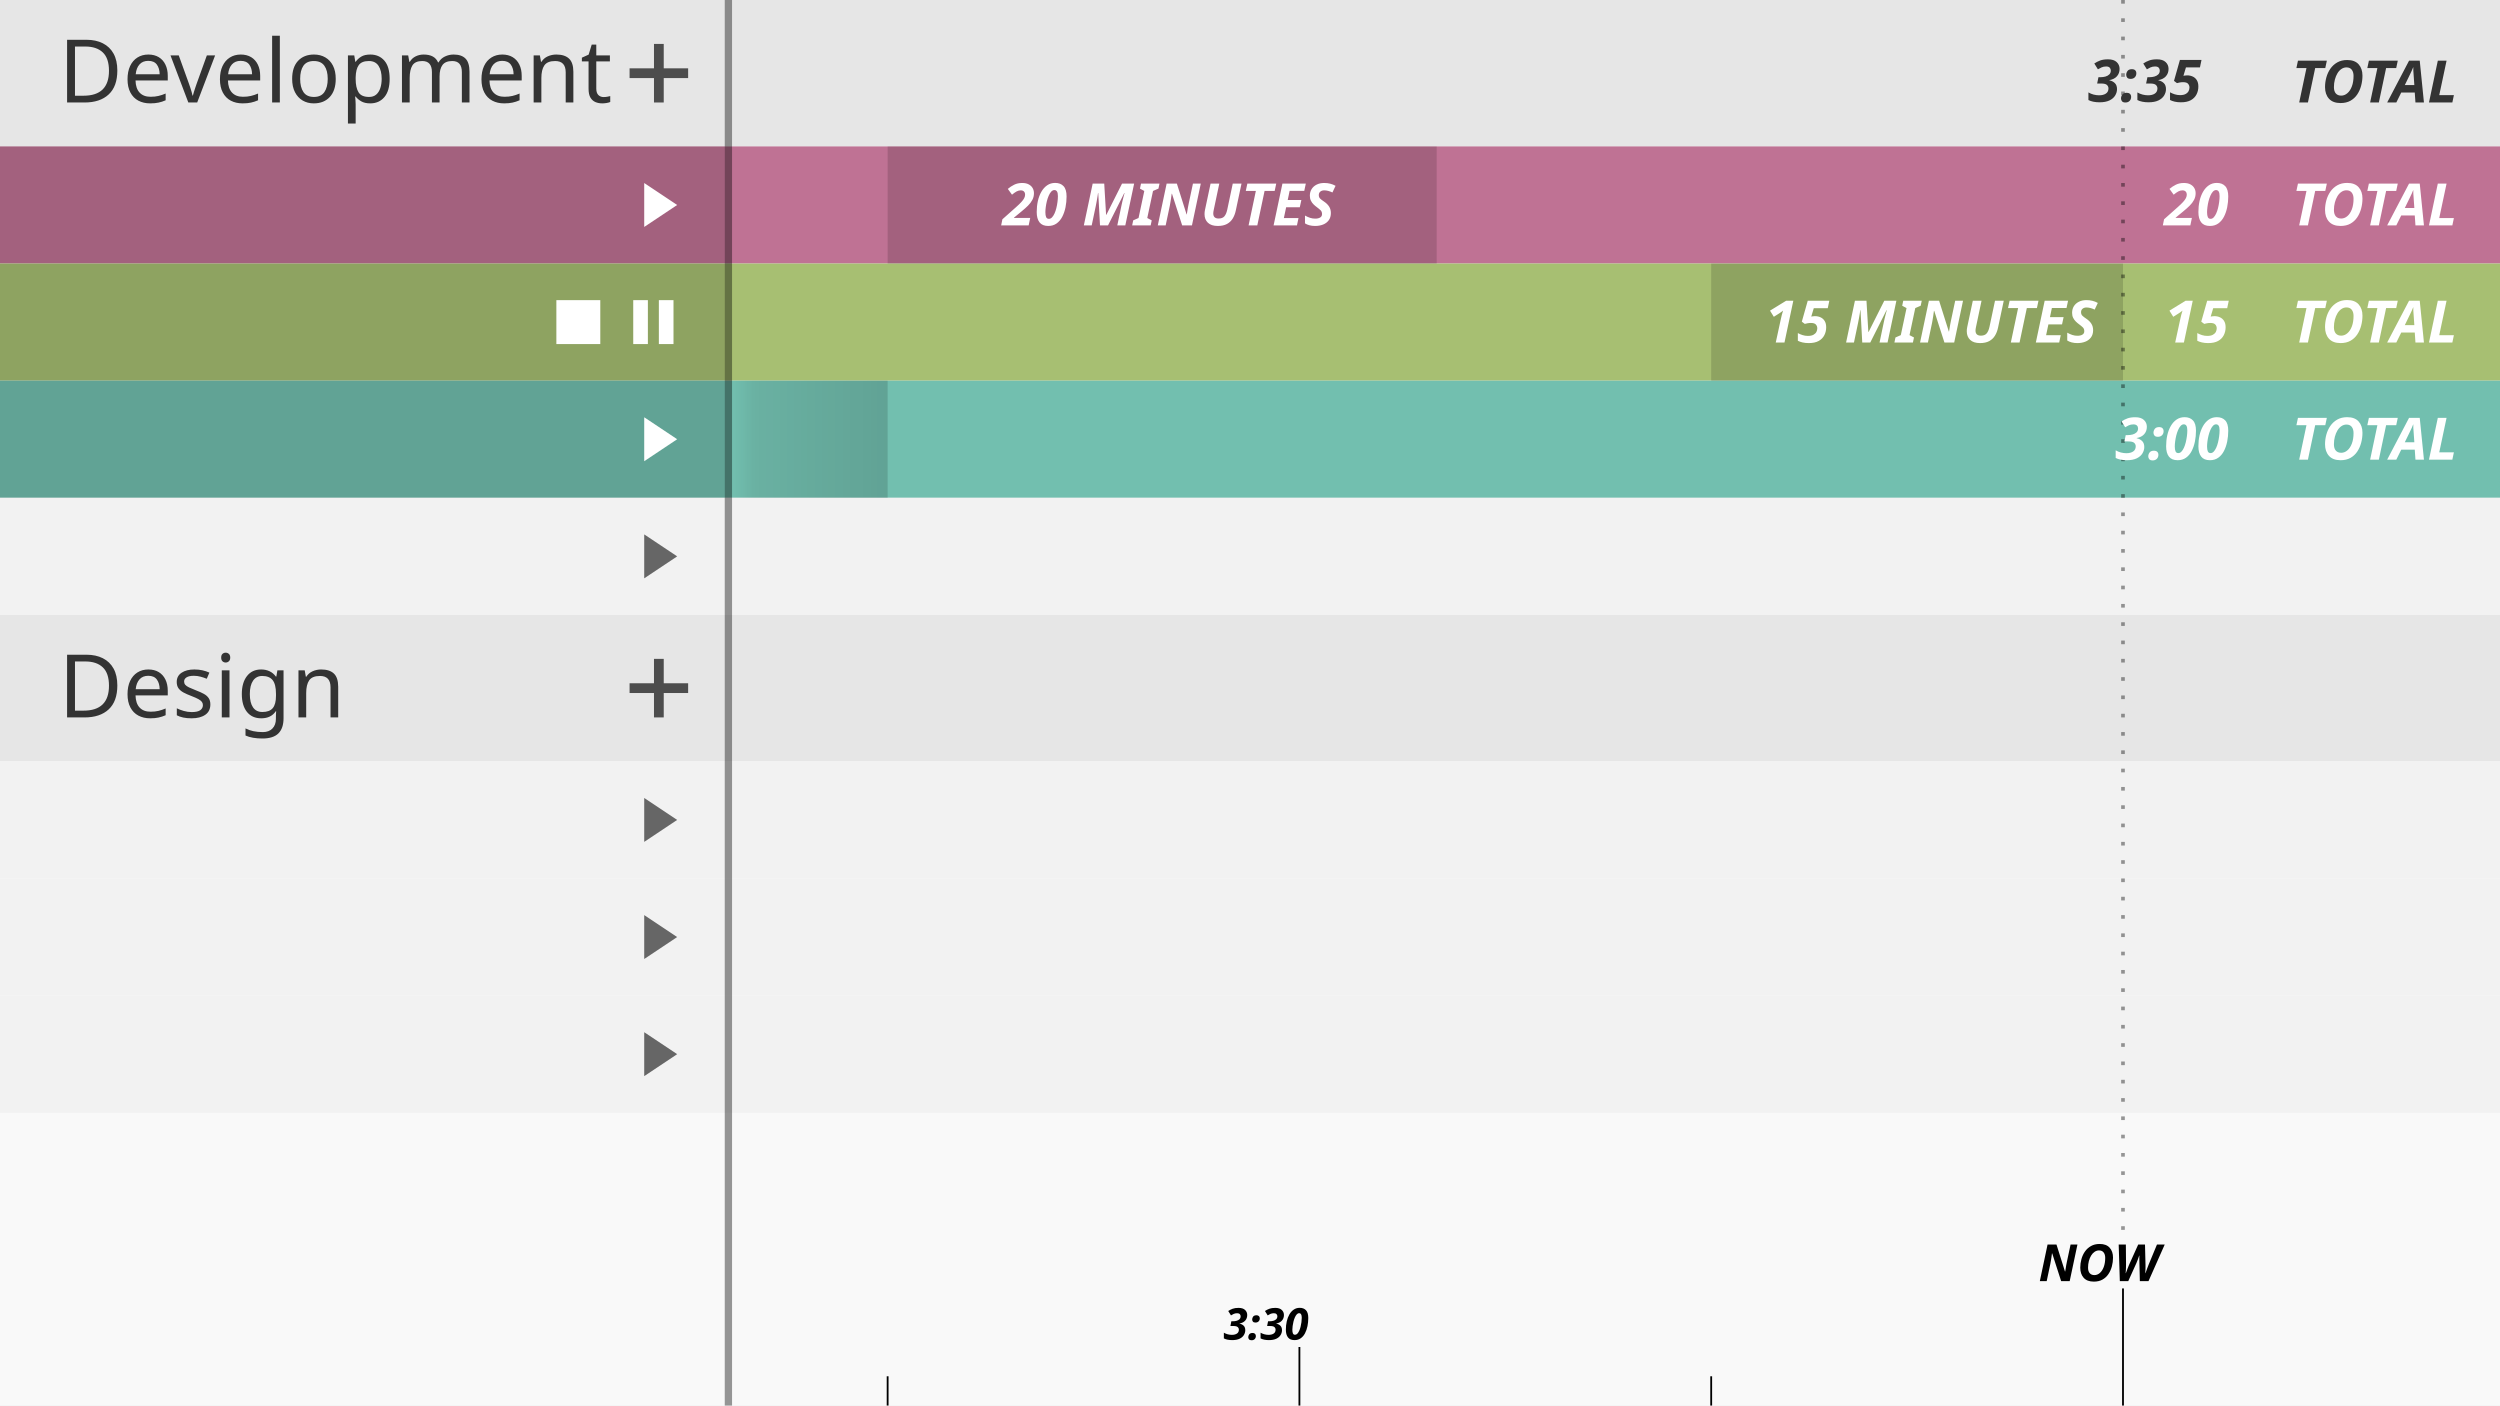
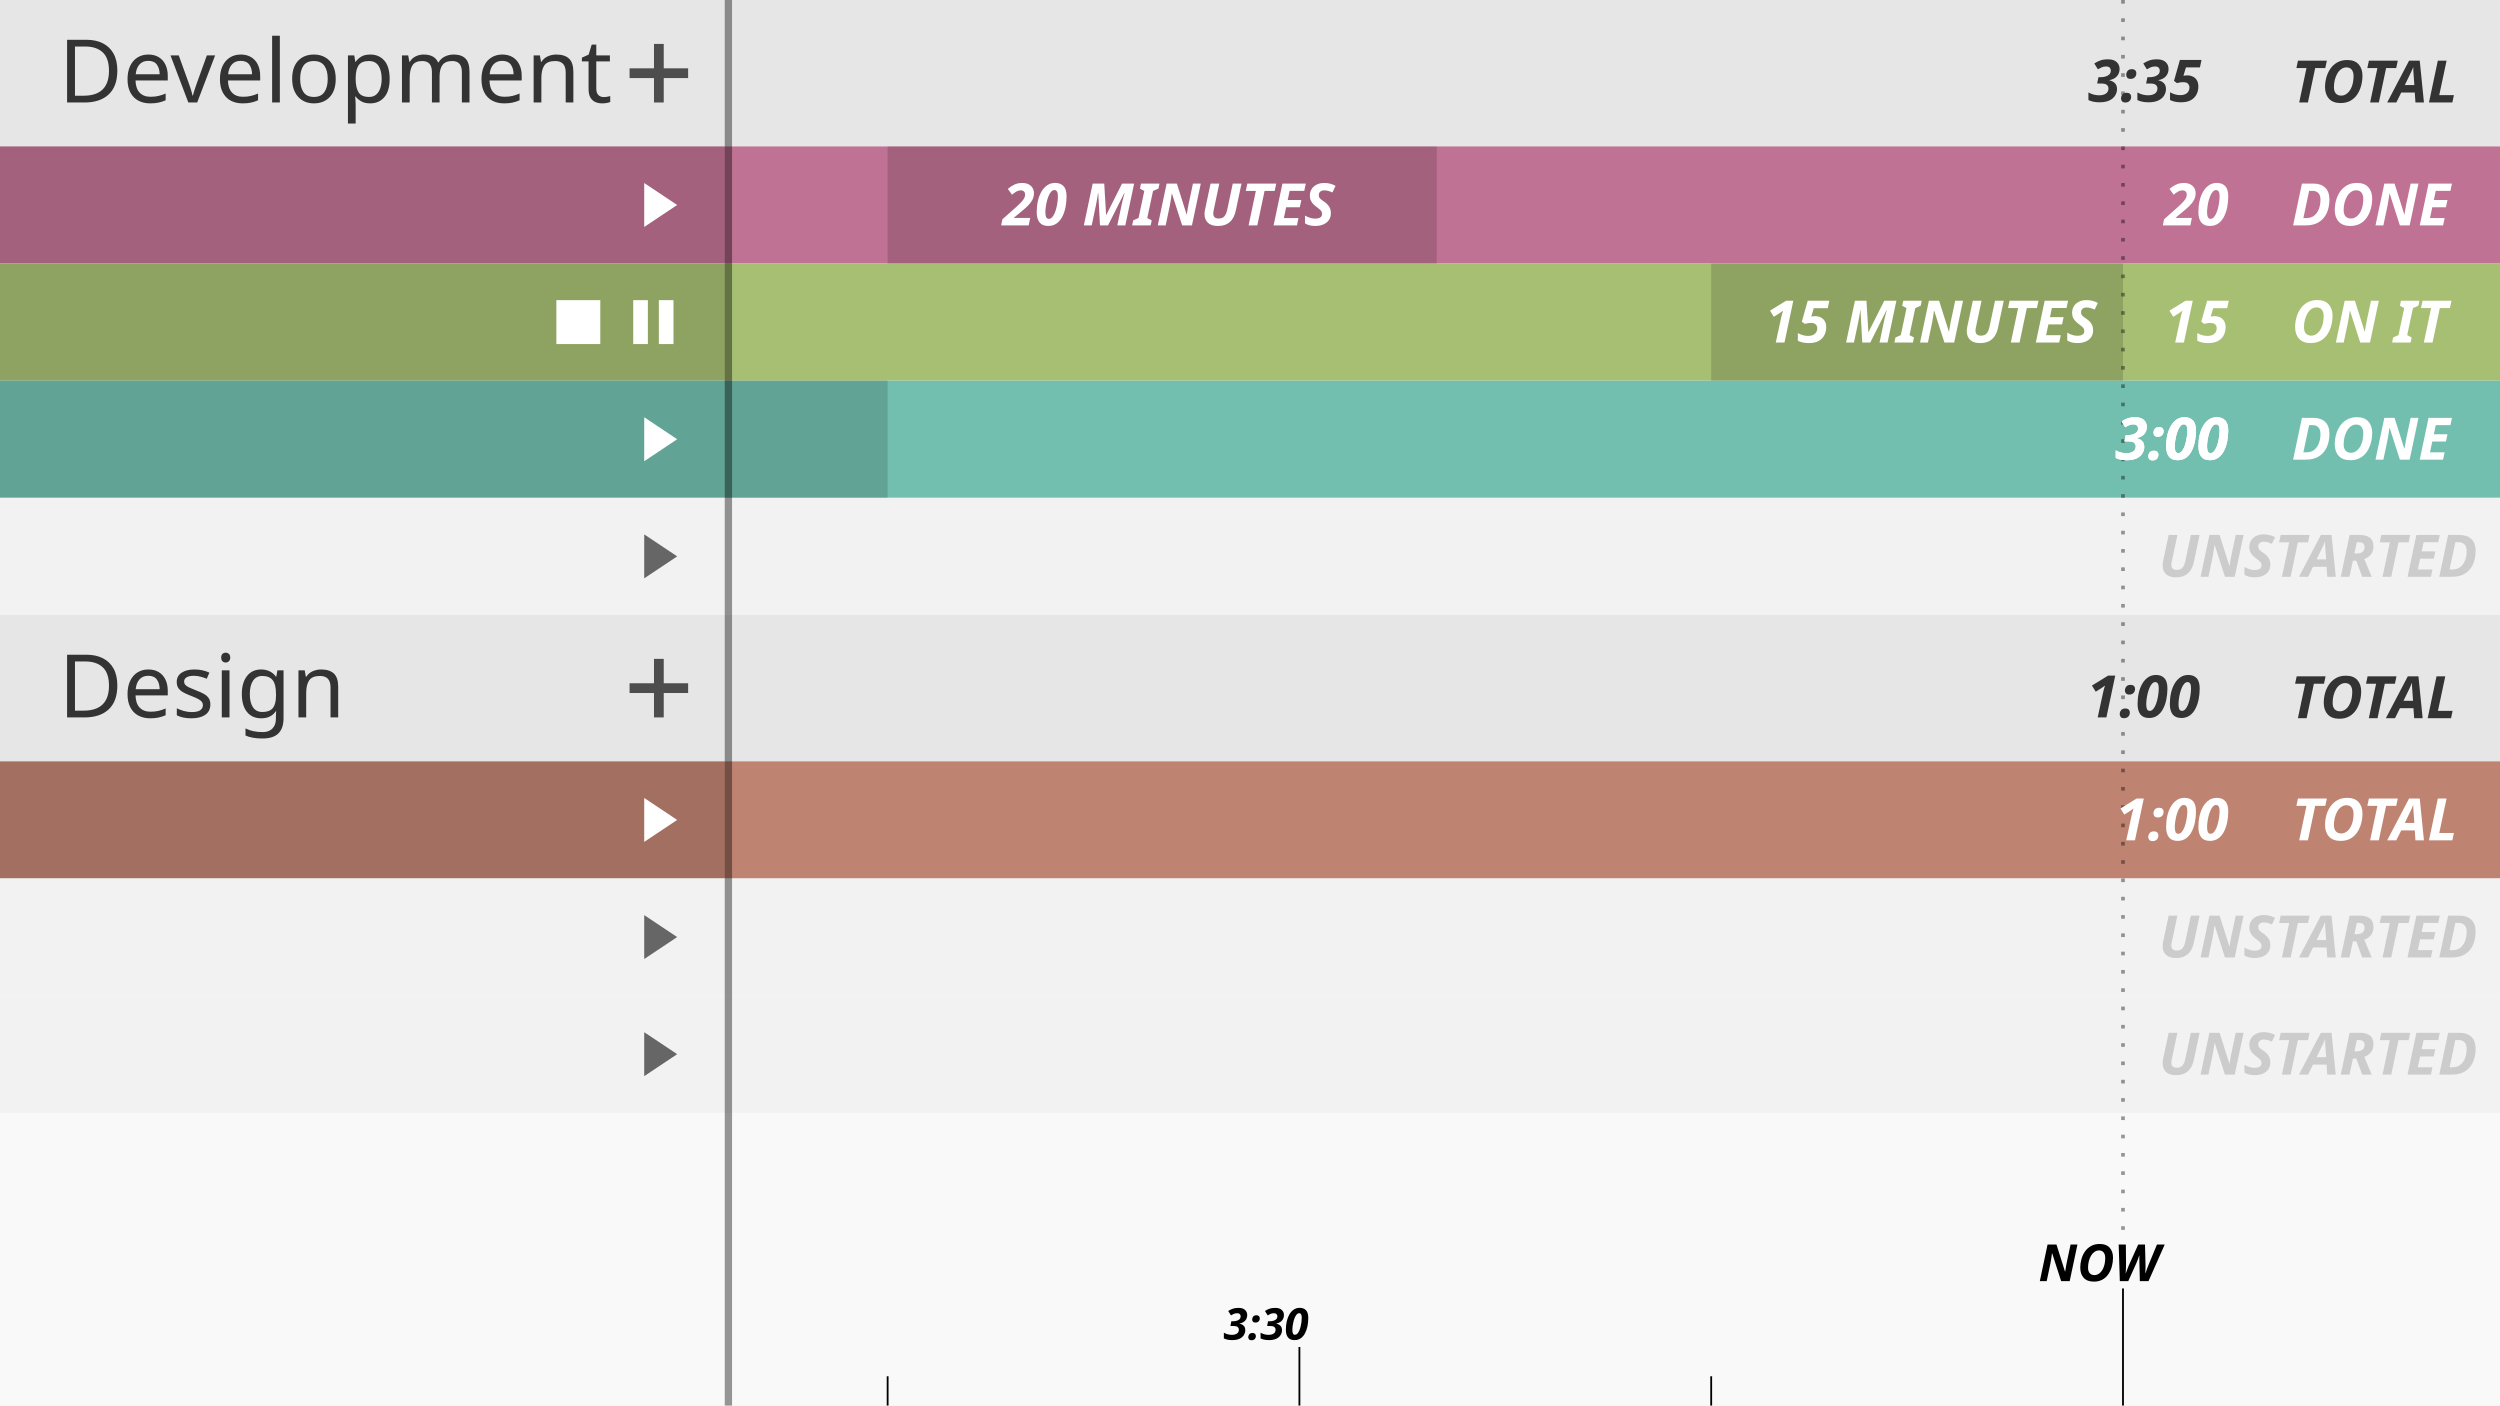
- <svg xmlns="http://www.w3.org/2000/svg" xmlns:xlink="http://www.w3.org/1999/xlink" width="1366" height="768" id="svg2" version="1.1">
+ <svg xmlns="http://www.w3.org/2000/svg" width="1366" height="768" id="svg2" version="1.1">
  <defs id="defs4">
    <linearGradient id="linearGradient4296">
      <stop style="stop-color:#000000;stop-opacity:0;" offset="0" id="stop4298" />
-       <stop id="stop4306" offset="0.149" style="stop-color:#000000;stop-opacity:0.498;" />
+       <stop id="stop4306" offset="0.378" style="stop-color:#000000;stop-opacity:0.498;" />
      <stop style="stop-color:#000000;stop-opacity:1;" offset="1" id="stop4300" />
    </linearGradient>
-     <linearGradient xlink:href="#linearGradient4296" id="linearGradient4302" x1="400" y1="492.362" x2="485" y2="492.362" gradientUnits="userSpaceOnUse" />
  </defs>
  <g id="layer1" transform="translate(0,-284.3622)">
    <rect y="556.362" x="0" height="64" width="400" id="rect3877" style="fill:#f2f2f2;fill-opacity:1;stroke:none" />
    <rect style="fill:#f9f9f9;fill-opacity:1;stroke:none" id="rect2987" width="1366" height="768" x="0" y="284.362" />
    <rect style="fill:#e6e6e6;fill-opacity:1;stroke:none" id="rect2989" width="1366" height="80" x="0" y="284.362" />
    <g id="g3018">
      <rect y="308.362" x="357.333" height="32" width="5.333" id="rect3010" style="fill:#4d4d4d;fill-opacity:1;stroke:none" />
      <rect y="321.696" x="344" height="5.333" width="32" id="rect3012" style="fill:#4d4d4d;fill-opacity:1;stroke:none" />
    </g>
    <text xml:space="preserve" style="font-size:64px;font-style:normal;font-variant:normal;font-weight:normal;font-stretch:normal;text-align:start;line-height:125%;letter-spacing:0px;word-spacing:0px;text-anchor:start;fill:#333333;fill-opacity:1;stroke:none;font-family:Cantarell;-inkscape-font-specification:Cantarell" x="32" y="340.362" id="text3014">
      <tspan id="tspan3016" x="32" y="340.362" style="font-size:48px;fill:#333333">Development</tspan>
    </text>
    <text xml:space="preserve" style="font-size:24px;font-style:normal;font-variant:normal;font-weight:normal;font-stretch:normal;text-align:start;line-height:125%;letter-spacing:0px;word-spacing:0px;text-anchor:start;fill:#000000;fill-opacity:1;stroke:none;font-family:Cantarell;-inkscape-font-specification:Cantarell" x="40.659" y="113.573" id="text3024" transform="translate(0,284.3622)">
      <tspan id="tspan3026" x="40.659" y="113.573" />
    </text>
    <flowRoot xml:space="preserve" id="flowRoot3028" style="fill:black;stroke:none;stroke-opacity:1;stroke-width:1px;stroke-linejoin:miter;stroke-linecap:butt;fill-opacity:1;font-family:Cantarell;font-style:normal;font-weight:normal;font-size:24px;line-height:125%;letter-spacing:0px;word-spacing:0px;-inkscape-font-specification:Cantarell;font-stretch:normal;font-variant:normal;text-anchor:end;text-align:end">
      <flowRegion id="flowRegion3030">
        <rect id="rect3032" width="335.876" height="62.933" x="48.083" y="89.177" />
      </flowRegion>
      <flowPara id="flowPara3034" />
    </flowRoot>
    <rect style="fill:#bf7294;fill-opacity:1;stroke:none" id="rect3907" width="1366" height="64" x="0" y="364.362" />
    <rect y="364.362" x="0" height="64" width="396" id="rect4127" style="opacity:0.15;fill:#000000;fill-opacity:1;stroke:none" />
    <flowRoot xml:space="preserve" id="flowRoot3036" style="font-size:24px;font-style:normal;font-variant:normal;font-weight:normal;font-stretch:normal;text-align:start;line-height:125%;letter-spacing:0px;word-spacing:0px;text-anchor:start;fill:#ffffff;fill-opacity:1;stroke:none;font-family:Cantarell;-inkscape-font-specification:Cantarell" transform="translate(0,286.6501)">
      <flowRegion id="flowRegion3038">
        <rect id="rect3040" width="280" height="64" x="40" y="88" style="text-align:start;text-anchor:start;fill:#ffffff" />
      </flowRegion>
      <flowPara id="flowPara3042" style="font-size:18px;fill:#ffffff">Create and document data and API structures</flowPara>
    </flowRoot>
    <rect y="428.362" x="0" height="64" width="1366" id="rect3903" style="fill:#a7bf72;fill-opacity:1;stroke:none" />
    <rect style="opacity:0.15;fill:#000000;fill-opacity:1;stroke:none" id="rect4131" width="396" height="64" x="0" y="428.362" />
    <flowRoot transform="translate(0,354.6501)" style="font-size:24px;font-style:normal;font-variant:normal;font-weight:normal;font-stretch:normal;text-align:start;line-height:125%;letter-spacing:0px;word-spacing:0px;text-anchor:start;fill:#ffffff;fill-opacity:1;stroke:none;font-family:Cantarell;-inkscape-font-specification:Cantarell" id="flowRoot3816" xml:space="preserve">
      <flowRegion id="flowRegion3818">
        <rect style="text-align:start;text-anchor:start;fill:#ffffff" y="88" x="40" height="64" width="280" id="rect3820" />
      </flowRegion>
      <flowPara id="flowPara3822" style="font-size:18px;fill:#ffffff">Set up major API routes</flowPara>
    </flowRoot>
    <rect style="fill:#72bfaf;fill-opacity:1;stroke:none" id="rect3899" width="1366" height="64" x="0" y="492.362" />
    <rect y="492.362" x="0" height="64" width="396" id="rect4286" style="opacity:0.15;fill:#000000;fill-opacity:1;stroke:none" />
    <flowRoot transform="translate(0,410.6501)" style="font-size:24px;font-style:normal;font-variant:normal;font-weight:normal;font-stretch:normal;text-align:start;line-height:125%;letter-spacing:0px;word-spacing:0px;text-anchor:start;fill:#ffffff;fill-opacity:1;stroke:none;font-family:Cantarell;-inkscape-font-specification:Cantarell" id="flowRoot3828" xml:space="preserve">
      <flowRegion id="flowRegion3830">
        <rect style="text-align:start;text-anchor:start;fill:#ffffff" y="88" x="40" height="64" width="280" id="rect3832" />
      </flowRegion>
      <flowPara id="flowPara3834" style="font-size:18px;fill:#ffffff">Build services to synchronize the data</flowPara>
    </flowRoot>
    <rect y="556.362" x="0" height="64" width="1366" id="rect3893" style="fill:#f2f2f2;fill-opacity:1;stroke:none" />
    <flowRoot xml:space="preserve" id="flowRoot3840" style="font-size:24px;font-style:normal;font-variant:normal;font-weight:normal;font-stretch:normal;text-align:start;line-height:125%;letter-spacing:0px;word-spacing:0px;text-anchor:start;fill:#000000;fill-opacity:1;stroke:none;font-family:Cantarell;-inkscape-font-specification:Cantarell" transform="translate(0,486.6501)">
      <flowRegion id="flowRegion3842">
        <rect id="rect3844" width="280" height="64" x="40" y="88" style="text-align:start;text-anchor:start" />
      </flowRegion>
      <flowPara id="flowPara3846" style="font-size:18px">Build services to format the data</flowPara>
    </flowRoot>
    <path style="fill:#666666;fill-opacity:1;stroke:none" d="m 352,576.362 0,24 18,-12 z" id="path3895" />
    <path id="path3901" d="m 352,512.362 0,24 18,-12 z" style="fill:#ffffff;fill-opacity:1;stroke:none" />
    <path id="path3909" d="m 352,384.362 0,24 18,-12 z" style="fill:#ffffff;fill-opacity:1;stroke:none" />
    <rect y="620.362" x="0" height="80" width="1366" id="rect3911" style="fill:#e6e6e6;fill-opacity:1;stroke:none" />
    <g id="g3913" transform="translate(0,336)">
      <rect style="fill:#4d4d4d;fill-opacity:1;stroke:none" id="rect3915" width="5.333" height="32" x="357.333" y="308.362" />
      <rect style="fill:#4d4d4d;fill-opacity:1;stroke:none" id="rect3917" width="32" height="5.333" x="344" y="321.696" />
    </g>
    <text id="text3919" y="676.362" x="32" style="font-size:64px;font-style:normal;font-variant:normal;font-weight:normal;font-stretch:normal;text-align:start;line-height:125%;letter-spacing:0px;word-spacing:0px;text-anchor:start;fill:#333333;fill-opacity:1;stroke:none;font-family:Cantarell;-inkscape-font-specification:Cantarell" xml:space="preserve">
      <tspan style="font-size:48px;fill:#333333" y="676.362" x="32" id="tspan3921">Design</tspan>
    </text>
-     <rect style="fill:#f2f2f2;fill-opacity:1;stroke:none" id="rect3935" width="1366" height="64" x="0" y="700.362" />
-     <path id="path3945" d="m 352,720.362 0,24 18,-12 z" style="fill:#666666;fill-opacity:1;stroke:none" />
-     <flowRoot transform="translate(0,622.6501)" style="font-size:24px;font-style:normal;font-variant:normal;font-weight:normal;font-stretch:normal;text-align:start;line-height:125%;letter-spacing:0px;word-spacing:0px;text-anchor:start;fill:#000000;fill-opacity:1;stroke:none;font-family:Cantarell;-inkscape-font-specification:Cantarell" id="flowRoot3937" xml:space="preserve">
+     <rect style="fill:#bf8372;fill-opacity:1;stroke:none" id="rect3935" width="1366" height="64" x="0" y="700.362" />
+     <rect style="opacity:0.15;fill:#000000;fill-opacity:1;stroke:none" id="rect4397" width="396" height="64" x="0" y="700.362" />
+     <path id="path3945" d="m 352,720.362 0,24 18,-12 z" style="fill:#ffffff;fill-opacity:1;stroke:none" />
+     <flowRoot transform="translate(0,622.6501)" style="font-size:24px;font-style:normal;font-variant:normal;font-weight:normal;font-stretch:normal;text-align:start;line-height:125%;letter-spacing:0px;word-spacing:0px;text-anchor:start;fill:#ffffff;fill-opacity:1;stroke:none;font-family:Cantarell;-inkscape-font-specification:Cantarell" id="flowRoot3937" xml:space="preserve">
      <flowRegion id="flowRegion3939">
-         <rect style="text-align:start;text-anchor:start" y="88" x="40" height="64" width="280" id="rect3941" />
+         <rect style="text-align:start;text-anchor:start;fill:#ffffff" y="88" x="40" height="64" width="280" id="rect3941" />
      </flowRegion>
-       <flowPara style="font-size:18px" id="flowPara3943">Create first-run visual mockups of the project view</flowPara>
+       <flowPara style="font-size:18px;fill:#ffffff" id="flowPara3943">Create first-run visual mockups of the project view</flowPara>
    </flowRoot>
-     <rect style="fill:#f2f2f2;fill-opacity:1;stroke:none" id="rect3963" width="1366" height="64" x="0" y="764.362" />
+     <rect style="fill:#f2f2f2;fill-opacity:1;stroke:none" id="rect4471" width="1366" height="64" x="0" y="764.362" />
    <path id="path3973" d="m 352,784.362 0,24 18,-12 z" style="fill:#666666;fill-opacity:1;stroke:none" />
    <flowRoot transform="translate(0,682.6501)" style="font-size:24px;font-style:normal;font-variant:normal;font-weight:normal;font-stretch:normal;text-align:start;line-height:125%;letter-spacing:0px;word-spacing:0px;text-anchor:start;fill:#000000;fill-opacity:1;stroke:none;font-family:Cantarell;-inkscape-font-specification:Cantarell" id="flowRoot3965" xml:space="preserve">
      <flowRegion id="flowRegion3967">
        <rect style="text-align:start;text-anchor:start" y="88" x="40" height="64" width="280" id="rect3969" />
      </flowRegion>
      <flowPara style="font-size:18px" id="flowPara3971">Finalize design for MVP, and implement with React</flowPara>
    </flowRoot>
-     <rect y="828.362" x="0" height="64" width="1366" id="rect3977" style="fill:#f2f2f2;fill-opacity:1;stroke:none" />
+     <rect y="828.362" x="0" height="64" width="1366" id="rect4473" style="fill:#f2f2f2;fill-opacity:1;stroke:none" />
    <path style="fill:#666666;fill-opacity:1;stroke:none" d="m 352,848.362 0,24 18,-12 z" id="path3987" />
    <flowRoot xml:space="preserve" id="flowRoot3979" style="font-size:24px;font-style:normal;font-variant:normal;font-weight:normal;font-stretch:normal;text-align:start;line-height:125%;letter-spacing:0px;word-spacing:0px;text-anchor:start;fill:#000000;fill-opacity:1;stroke:none;font-family:Cantarell;-inkscape-font-specification:Cantarell" transform="translate(0,746.6501)">
      <flowRegion id="flowRegion3981">
        <rect id="rect3983" width="280" height="64" x="40" y="88" style="text-align:start;text-anchor:start" />
      </flowRegion>
      <flowPara id="flowPara3985" style="font-size:18px">Ensure consistency after interactivity is added to the page</flowPara>
    </flowRoot>
    <text xml:space="preserve" style="font-size:24px;font-style:italic;font-variant:normal;font-weight:bold;font-stretch:normal;text-align:start;line-height:125%;letter-spacing:0px;word-spacing:0px;text-anchor:start;fill:#000000;fill-opacity:1;stroke:none;font-family:Interstate;-inkscape-font-specification:Interstate Bold Italic" x="400.125" y="350.75" id="text3079" transform="translate(0,284.3622)">
      <tspan id="tspan3081" x="400.125" y="350.75" />
    </text>
    <rect style="fill:#000000;fill-opacity:1;stroke:none;opacity:0.4" id="rect3900" width="4" height="768" x="396" y="284.362" />
    <rect style="opacity:0.15;fill:#000000;fill-opacity:1;stroke:none" id="rect3902" width="300" height="64" x="485" y="364.362" />
    <text xml:space="preserve" style="font-size:20px;font-style:italic;font-variant:normal;font-weight:bold;font-stretch:normal;text-align:start;line-height:125%;letter-spacing:0px;word-spacing:0px;text-anchor:start;fill:#000000;fill-opacity:1;stroke:none;font-family:Interstate;-inkscape-font-specification:Interstate Bold Italic" x="547.797" y="407.514" id="text3904">
      <tspan id="tspan3906" x="547.797" y="407.514" style="font-size:32px;fill:#ffffff">20 MINUTES</tspan>
    </text>
    <path style="opacity:0.4;fill:none;stroke:#000000;stroke-width:2;stroke-linecap:butt;stroke-linejoin:miter;stroke-miterlimit:4;stroke-opacity:1;stroke-dasharray:2, 8;stroke-dashoffset:0;marker-start:none" d="m 1160,284.362 0,674" id="path3910" />
    <rect y="428.362" x="935" height="64" width="225" id="rect4113" style="opacity:0.15;fill:#000000;fill-opacity:1;stroke:none" />
    <text id="text4115" y="471.514" x="964.288" style="font-size:20px;font-style:italic;font-variant:normal;font-weight:bold;font-stretch:normal;text-align:start;line-height:125%;letter-spacing:0px;word-spacing:0px;text-anchor:start;fill:#000000;fill-opacity:1;stroke:none;font-family:Interstate;-inkscape-font-specification:Interstate Bold Italic" xml:space="preserve">
      <tspan style="font-size:32px;fill:#ffffff" y="471.514" x="964.288" id="tspan4189">15 MINUTES</tspan>
    </text>
    <rect style="fill:#ffffff;fill-opacity:1;stroke:none" id="rect4133" width="8" height="24" x="346" y="448.362" />
    <rect style="fill:#ffffff;fill-opacity:1;stroke:none" id="rect4135" width="8" height="24" x="360" y="448.362" />
    <rect style="fill:#ffffff;fill-opacity:1;stroke:none" id="rect4137" width="24" height="24" x="304" y="448.362" />
    <path style="fill:none;stroke:#000000;stroke-width:1px;stroke-linecap:butt;stroke-linejoin:miter;stroke-opacity:1" d="m 485,752 0,16" id="path4169" transform="translate(0,284.3622)" />
    <path style="fill:none;stroke:#000000;stroke-width:1px;stroke-linecap:butt;stroke-linejoin:miter;stroke-opacity:1" d="m 710,736 0,32" id="path4171" transform="translate(0,284.3622)" />
    <path style="fill:none;stroke:#000000;stroke-width:1px;stroke-linecap:butt;stroke-linejoin:miter;stroke-opacity:1" d="m 935,752 0,16" id="path4173" transform="translate(0,284.3622)" />
    <path style="fill:none;stroke:#000000;stroke-width:1px;stroke-linecap:butt;stroke-linejoin:miter;stroke-opacity:1" d="m 1160,704 0,64" id="path4175" transform="translate(0,284.3622)" />
    <text xml:space="preserve" style="font-size:20px;font-style:italic;font-variant:normal;font-weight:bold;font-stretch:normal;text-align:center;line-height:125%;letter-spacing:0px;word-spacing:0px;text-anchor:middle;fill:#000000;fill-opacity:1;stroke:none;font-family:Interstate;-inkscape-font-specification:Interstate Bold Italic" x="710" y="1016.362" id="text4209">
      <tspan id="tspan4211" x="710" y="1016.362" style="font-size:24px">3:30</tspan>
      <tspan x="710" y="1046.362" style="font-size:24px" id="tspan4217" />
    </text>
    <text id="text4213" y="984.362" x="1160" style="font-size:20px;font-style:italic;font-variant:normal;font-weight:bold;font-stretch:normal;text-align:center;line-height:125%;letter-spacing:0px;word-spacing:0px;text-anchor:middle;fill:#000000;fill-opacity:1;stroke:none;font-family:Interstate;-inkscape-font-specification:Interstate Bold Italic" xml:space="preserve">
      <tspan style="font-size:28px" y="984.362" x="1160" id="tspan4215">NOW</tspan>
    </text>
    <text xml:space="preserve" style="font-size:20px;font-style:italic;font-variant:normal;font-weight:bold;font-stretch:normal;text-align:start;line-height:125%;letter-spacing:0px;word-spacing:0px;text-anchor:start;fill:#000000;fill-opacity:1;stroke:none;font-family:Interstate;-inkscape-font-specification:Interstate Bold Italic" x="1269.25" y="135.5" id="text4240" transform="translate(0,284.3622)">
      <tspan id="tspan4242" x="1269.25" y="135.5" />
    </text>
    <text xml:space="preserve" style="font-size:20px;font-style:italic;font-variant:normal;font-weight:bold;font-stretch:normal;text-align:start;line-height:125%;letter-spacing:0px;word-spacing:0px;text-anchor:start;fill:#000000;fill-opacity:1;stroke:none;font-family:Interstate;-inkscape-font-specification:Interstate Bold Italic" x="1228.952" y="144.332" id="text4254" transform="translate(0,284.3622)">
      <tspan id="tspan4256" x="1228.952" y="144.332" />
    </text>
-     <rect y="492.362" x="400" height="64" width="85" id="rect4290" style="opacity:0.15;fill:url(#linearGradient4302);fill-opacity:1.0;stroke:none" />
+     <rect y="492.362" x="396" height="64" width="89" id="rect4290" style="opacity:0.15;fill:#000000;fill-opacity:1;stroke:none" />
    <text xml:space="preserve" style="font-size:20px;font-style:italic;font-variant:normal;font-weight:bold;font-stretch:normal;text-align:end;line-height:125%;letter-spacing:0px;word-spacing:0px;text-anchor:end;fill:#000000;fill-opacity:1;stroke:none;font-family:Interstate;-inkscape-font-specification:Interstate Bold Italic" x="1243.804" y="471.514" id="text4244">
      <tspan id="tspan4246" x="1243.804" y="471.514" style="font-size:32px;text-align:end;text-anchor:end;fill:#ffffff">15</tspan>
    </text>
-     <text xml:space="preserve" style="font-size:20px;font-style:italic;font-variant:normal;font-weight:bold;font-stretch:normal;text-align:start;line-height:125%;letter-spacing:0px;word-spacing:0px;text-anchor:start;fill:#000000;fill-opacity:1;stroke:none;font-family:Interstate;-inkscape-font-specification:Interstate Bold Italic" x="1243.804" y="471.514" id="text4258">
-       <tspan id="tspan4260" x="1243.804" y="471.514" style="font-size:32px;fill:#ffffff"> TOTAL</tspan>
-     </text>
    <text id="text4264" y="407.514" x="1243.804" style="font-size:20px;font-style:italic;font-variant:normal;font-weight:bold;font-stretch:normal;text-align:end;line-height:125%;letter-spacing:0px;word-spacing:0px;text-anchor:end;fill:#000000;fill-opacity:1;stroke:none;font-family:Interstate;-inkscape-font-specification:Interstate Bold Italic" xml:space="preserve">
      <tspan style="font-size:32px;text-align:end;text-anchor:end;fill:#ffffff" y="407.514" x="1243.804" id="tspan4272">20</tspan>
-     </text>
-     <text id="text4268" y="407.514" x="1243.804" style="font-size:20px;font-style:italic;font-variant:normal;font-weight:bold;font-stretch:normal;text-align:start;line-height:125%;letter-spacing:0px;word-spacing:0px;text-anchor:start;fill:#000000;fill-opacity:1;stroke:none;font-family:Interstate;-inkscape-font-specification:Interstate Bold Italic" xml:space="preserve">
-       <tspan style="font-size:32px;fill:#ffffff" y="407.514" x="1243.804" id="tspan4270"> TOTAL</tspan>
    </text>
    <text xml:space="preserve" style="font-size:32px;font-style:italic;font-variant:normal;font-weight:bold;font-stretch:normal;text-align:end;line-height:125%;letter-spacing:0px;word-spacing:0px;text-anchor:end;fill:#000000;fill-opacity:1;stroke:none;font-family:Interstate;-inkscape-font-specification:Interstate Bold Italic" x="1244.511" y="339.952" id="text4278">
      <tspan id="tspan4280" x="1244.511" y="339.952" style="font-size:32px;fill:#333333">3:35</tspan>
    </text>
    <text id="text4282" y="340.362" x="1243.804" style="font-size:32px;font-style:italic;font-variant:normal;font-weight:bold;font-stretch:normal;text-align:end;line-height:125%;letter-spacing:0px;word-spacing:0px;text-anchor:end;fill:#000000;fill-opacity:1;stroke:none;font-family:Interstate;-inkscape-font-specification:Interstate Bold Italic" xml:space="preserve">
      <tspan style="font-size:32px;text-align:start;text-anchor:start;fill:#333333" y="340.362" x="1243.804" id="tspan4284"> TOTAL</tspan>
    </text>
    <text id="text4320" y="535.514" x="1243.804" style="font-size:20px;font-style:italic;font-variant:normal;font-weight:bold;font-stretch:normal;text-align:end;line-height:125%;letter-spacing:0px;word-spacing:0px;text-anchor:end;fill:#000000;fill-opacity:1;stroke:none;font-family:Interstate;-inkscape-font-specification:Interstate Bold Italic" xml:space="preserve">
      <tspan style="font-size:32px;text-align:end;text-anchor:end;fill:#ffffff" y="535.514" x="1243.804" id="tspan4322">3:00</tspan>
    </text>
-     <text id="text4324" y="535.514" x="1243.804" style="font-size:20px;font-style:italic;font-variant:normal;font-weight:bold;font-stretch:normal;text-align:start;line-height:125%;letter-spacing:0px;word-spacing:0px;text-anchor:start;fill:#000000;fill-opacity:1;stroke:none;font-family:Interstate;-inkscape-font-specification:Interstate Bold Italic" xml:space="preserve">
-       <tspan style="font-size:32px;fill:#ffffff" y="535.514" x="1243.804" id="tspan4326"> TOTAL</tspan>
+     <text xml:space="preserve" style="font-size:32px;font-style:italic;font-variant:normal;font-weight:bold;font-stretch:normal;text-align:start;line-height:125%;letter-spacing:0px;word-spacing:0px;text-anchor:start;fill:#cccccc;fill-opacity:1;stroke:none;font-family:Interstate;-inkscape-font-specification:Interstate Bold Italic" x="1179.454" y="599.514" id="text4393">
+       <tspan id="tspan4395" x="1179.454" y="599.514" style="fill:#cccccc">UNSTARTED</tspan>
+     </text>
+     <text xml:space="preserve" style="font-size:20px;font-style:italic;font-variant:normal;font-weight:bold;font-stretch:normal;text-align:end;line-height:125%;letter-spacing:0px;word-spacing:0px;text-anchor:end;fill:#000000;fill-opacity:1;stroke:none;font-family:Interstate;-inkscape-font-specification:Interstate Bold Italic" x="1243.804" y="535.514" id="text4399">
+       <tspan id="tspan4401" x="1243.804" y="535.514" style="font-size:32px;text-align:end;text-anchor:end;fill:#ffffff">3:00</tspan>
+     </text>
+     <text id="text4415" y="743.514" x="1243.804" style="font-size:20px;font-style:italic;font-variant:normal;font-weight:bold;font-stretch:normal;text-align:end;line-height:125%;letter-spacing:0px;word-spacing:0px;text-anchor:end;fill:#000000;fill-opacity:1;stroke:none;font-family:Interstate;-inkscape-font-specification:Interstate Bold Italic" xml:space="preserve">
+       <tspan style="font-size:32px;text-align:end;text-anchor:end;fill:#ffffff" y="743.514" x="1243.804" id="tspan4417">1:00</tspan>
+     </text>
+     <text id="text4425" y="676.362" x="1243.804" style="font-size:32px;font-style:italic;font-variant:normal;font-weight:bold;font-stretch:normal;text-align:end;line-height:125%;letter-spacing:0px;word-spacing:0px;text-anchor:end;fill:#000000;fill-opacity:1;stroke:none;font-family:Interstate;-inkscape-font-specification:Interstate Bold Italic" xml:space="preserve">
+       <tspan style="font-size:32px;fill:#333333" y="676.362" x="1243.804" id="tspan4427">1:00</tspan>
+     </text>
+     <text xml:space="preserve" style="font-size:32px;font-style:italic;font-variant:normal;font-weight:bold;font-stretch:normal;text-align:end;line-height:125%;letter-spacing:0px;word-spacing:0px;text-anchor:end;fill:#000000;fill-opacity:1;stroke:none;font-family:Interstate;-inkscape-font-specification:Interstate Bold Italic" x="1243.097" y="676.772" id="text4429">
+       <tspan id="tspan4431" x="1243.097" y="676.772" style="font-size:32px;text-align:start;text-anchor:start;fill:#333333"> TOTAL</tspan>
+     </text>
+     <text id="text4449" y="807.514" x="1179.454" style="font-size:32px;font-style:italic;font-variant:normal;font-weight:bold;font-stretch:normal;text-align:start;line-height:125%;letter-spacing:0px;word-spacing:0px;text-anchor:start;fill:#cccccc;fill-opacity:1;stroke:none;font-family:Interstate;-inkscape-font-specification:Interstate Bold Italic" xml:space="preserve">
+       <tspan style="fill:#cccccc" y="807.514" x="1179.454" id="tspan4451">UNSTARTED</tspan>
+     </text>
+     <text xml:space="preserve" style="font-size:32px;font-style:italic;font-variant:normal;font-weight:bold;font-stretch:normal;text-align:start;line-height:125%;letter-spacing:0px;word-spacing:0px;text-anchor:start;fill:#cccccc;fill-opacity:1;stroke:none;font-family:Interstate;-inkscape-font-specification:Interstate Bold Italic" x="1179.454" y="871.514" id="text4453">
+       <tspan id="tspan4455" x="1179.454" y="871.514" style="fill:#cccccc">UNSTARTED</tspan>
+     </text>
+     <rect style="opacity:0.02;fill:#ffffff;fill-opacity:1;stroke:none" id="rect4475" width="27" height="17" x="798" y="812" transform="translate(0,284.3622)" />
+     <text id="text4504" y="743.514" x="1243.804" style="font-size:32px;font-style:italic;font-variant:normal;font-weight:bold;font-stretch:normal;text-align:end;line-height:125%;letter-spacing:0px;word-spacing:0px;text-anchor:end;fill:#000000;fill-opacity:1;stroke:none;font-family:Interstate;-inkscape-font-specification:Interstate Bold Italic" xml:space="preserve">
+       <tspan style="font-size:32px;text-align:start;text-anchor:start;fill:#ffffff" y="743.514" x="1243.804" id="tspan4506"> TOTAL</tspan>
+     </text>
+     <text xml:space="preserve" style="font-size:32px;font-style:italic;font-variant:normal;font-weight:bold;font-stretch:normal;text-align:end;line-height:125%;letter-spacing:0px;word-spacing:0px;text-anchor:end;fill:#000000;fill-opacity:1;stroke:none;font-family:Interstate;-inkscape-font-specification:Interstate Bold Italic" x="1243.804" y="535.514" id="text4508">
+       <tspan id="tspan4510" x="1243.804" y="535.514" style="font-size:32px;text-align:start;text-anchor:start;fill:#ffffff"> DONE</tspan>
+     </text>
+     <text id="text4512" y="471.514" x="1243.804" style="font-size:32px;font-style:italic;font-variant:normal;font-weight:bold;font-stretch:normal;text-align:end;line-height:125%;letter-spacing:0px;word-spacing:0px;text-anchor:end;fill:#000000;fill-opacity:1;stroke:none;font-family:Interstate;-inkscape-font-specification:Interstate Bold Italic" xml:space="preserve">
+       <tspan style="font-size:32px;text-align:start;text-anchor:start;fill:#ffffff" y="471.514" x="1243.804" id="tspan4514"> ON IT</tspan>
+     </text>
+     <text xml:space="preserve" style="font-size:32px;font-style:italic;font-variant:normal;font-weight:bold;font-stretch:normal;text-align:end;line-height:125%;letter-spacing:0px;word-spacing:0px;text-anchor:end;fill:#000000;fill-opacity:1;stroke:none;font-family:Interstate;-inkscape-font-specification:Interstate Bold Italic" x="1243.804" y="407.514" id="text4516">
+       <tspan id="tspan4518" x="1243.804" y="407.514" style="font-size:32px;text-align:start;text-anchor:start;fill:#ffffff"> DONE</tspan>
    </text>
  </g>
</svg>
